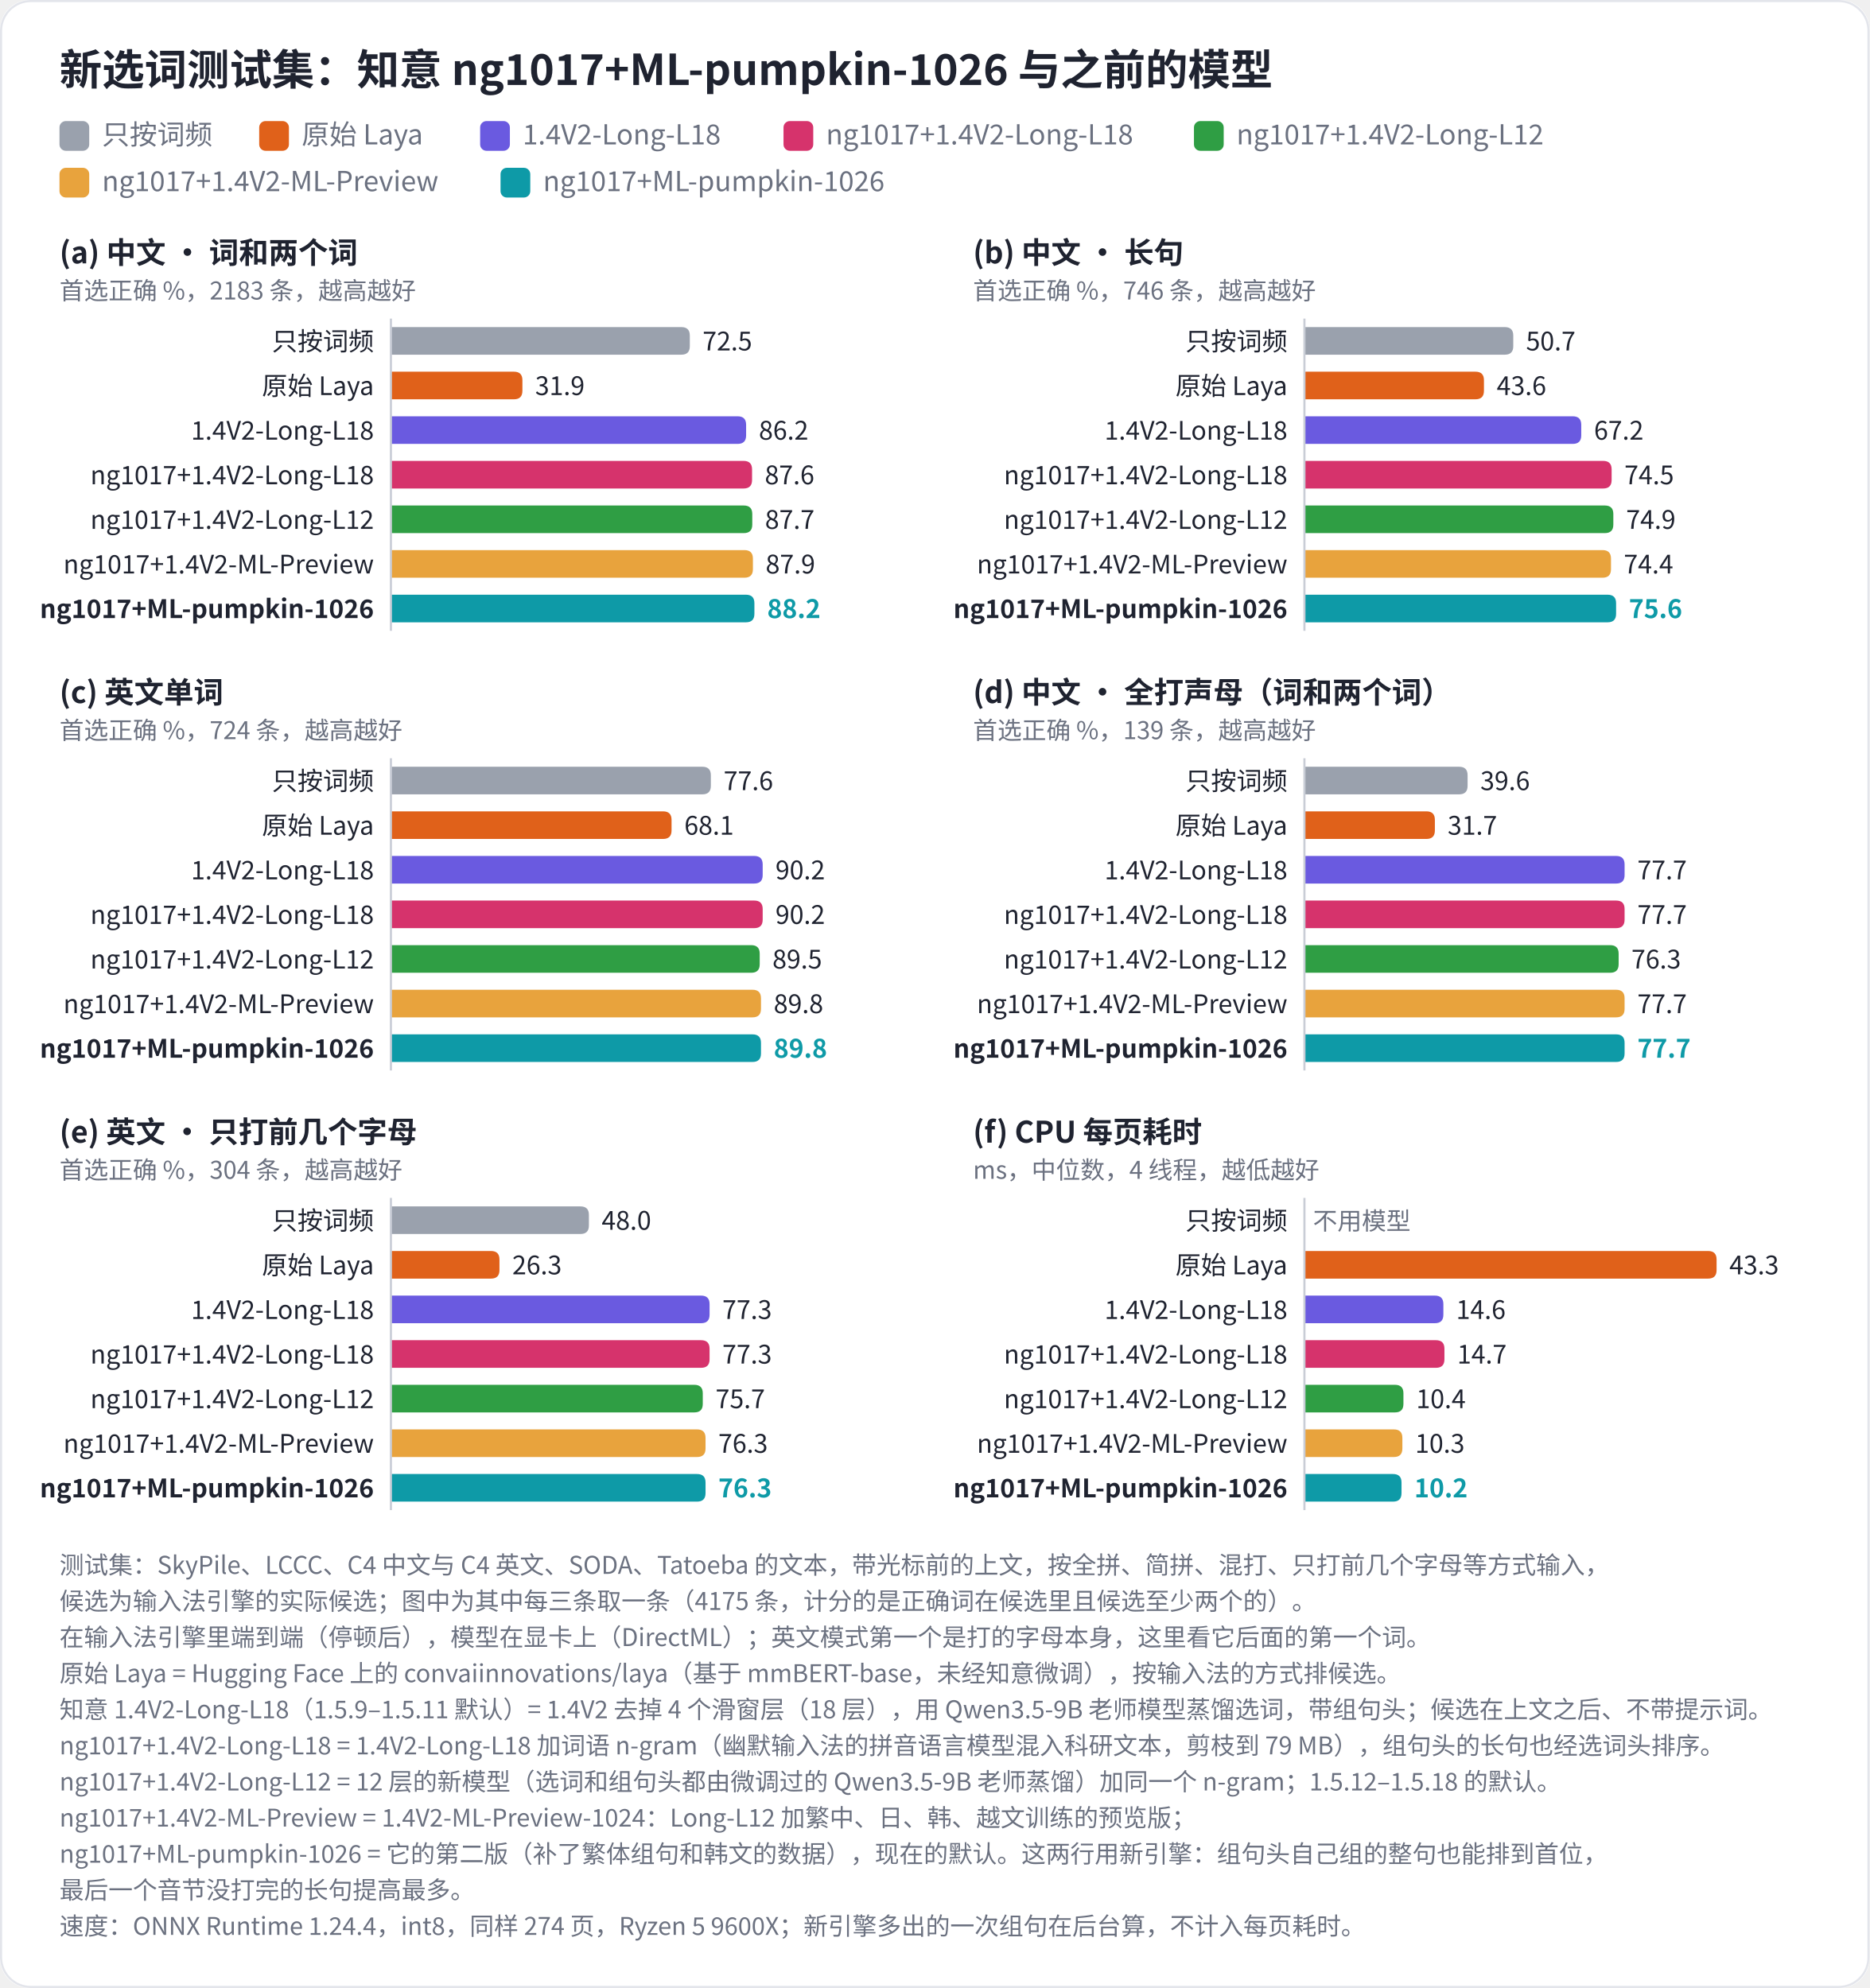
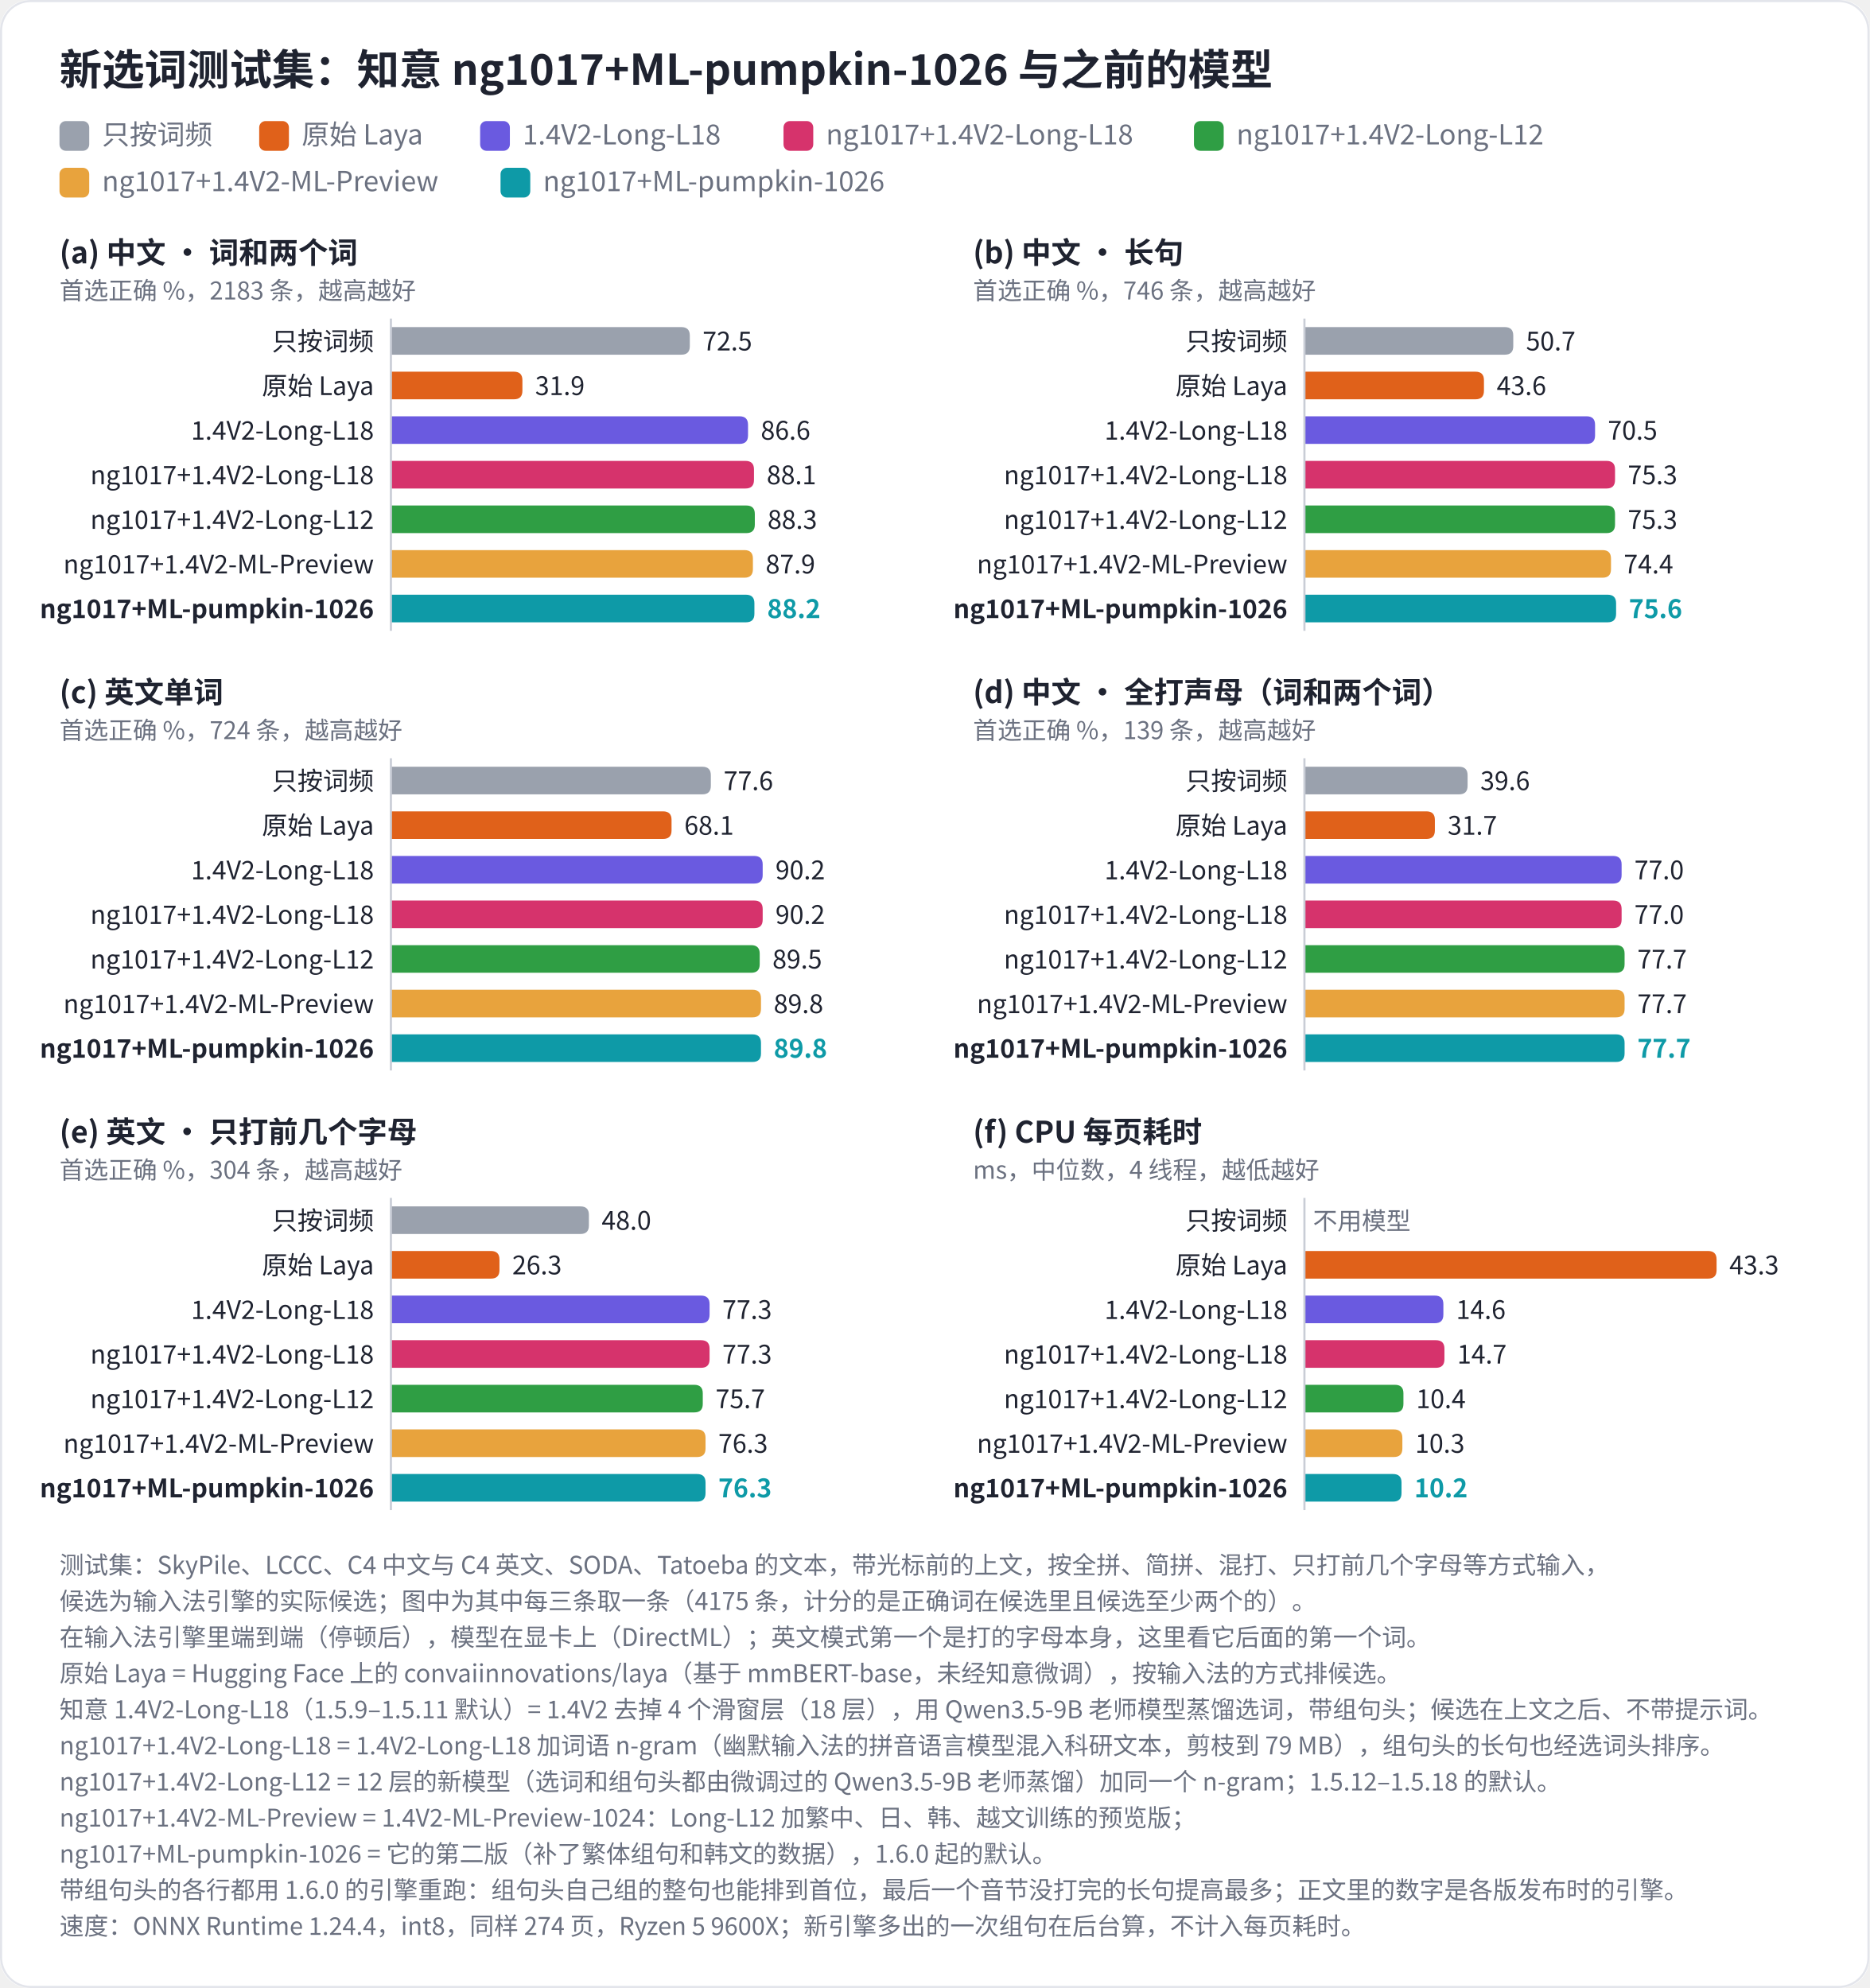
<svg xmlns="http://www.w3.org/2000/svg" width="880" height="936" viewBox="0 0 880 936" font-family="'Microsoft YaHei','PingFang SC','Noto Sans CJK SC','Segoe UI',sans-serif">
  <rect width="880" height="936" rx="14" fill="#FFFFFF" />
  <rect x="0.5" y="0.5" width="879" height="935" rx="14" fill="none" stroke="#E3E5EB" />
  <text x="28" y="40" font-size="20" font-weight="700" fill="#1F2330">新选词测试集：知意 ng1017+ML-pumpkin-1026 与之前的模型</text>
  <rect x="28" y="57" width="14" height="14" rx="3" fill="#9AA1AD" />
  <text x="48" y="68" font-size="13" fill="#6B7180">只按词频</text>
  <rect x="122" y="57" width="14" height="14" rx="3" fill="#E0611A" />
  <text x="142" y="68" font-size="13" fill="#6B7180">原始 Laya</text>
  <rect x="226.0" y="57" width="14" height="14" rx="3" fill="#6A5AE0" />
  <text x="246.0" y="68" font-size="13" fill="#6B7180">1.4V2-Long-L18</text>
  <rect x="368.8" y="57" width="14" height="14" rx="3" fill="#D6336C" />
  <text x="388.8" y="68" font-size="13" fill="#6B7180">ng1017+1.4V2-Long-L18</text>
  <rect x="562.0" y="57" width="14" height="14" rx="3" fill="#2F9E44" />
  <text x="582.0" y="68" font-size="13" fill="#6B7180">ng1017+1.4V2-Long-L12</text>
  <rect x="28" y="79" width="14" height="14" rx="3" fill="#E8A33D" />
  <text x="48" y="90" font-size="13" fill="#6B7180">ng1017+1.4V2-ML-Preview</text>
  <rect x="235.6" y="79" width="14" height="14" rx="3" fill="#0E9AA7" />
  <text x="255.6" y="90" font-size="13" fill="#6B7180">ng1017+ML-pumpkin-1026</text>
  <text x="28" y="124" font-size="14" font-weight="700" fill="#1F2330">(a) 中文 · 词和两个词</text>
  <text x="28" y="141" font-size="11.5" fill="#6B7180">首选正确 %，2183 条，越高越好</text>
  <text x="176" y="165" font-size="12" text-anchor="end" font-weight="400" fill="#1F2330">只按词频</text>
  <path d="M184,154 H320.7 Q324.7,154 324.7,158.0 V163.0 Q324.7,167 320.7,167 H184 Z" fill="#9AA1AD" />
  <text x="330.7" y="165" font-size="12" font-weight="400" fill="#1F2330">72.5</text>
  <text x="176" y="186" font-size="12" text-anchor="end" font-weight="400" fill="#1F2330">原始 Laya</text>
  <path d="M184,175 H241.9 Q245.9,175 245.9,179.0 V184.0 Q245.9,188 241.9,188 H184 Z" fill="#E0611A" />
  <text x="251.9" y="186" font-size="12" font-weight="400" fill="#1F2330">31.9</text>
  <text x="176" y="207" font-size="12" text-anchor="end" font-weight="400" fill="#1F2330">1.4V2-Long-L18</text>
-   <path d="M184,196 H347.2 Q351.2,196 351.2,200.0 V205.0 Q351.2,209 347.2,209 H184 Z" fill="#6A5AE0" />
-   <text x="357.2" y="207" font-size="12" font-weight="400" fill="#1F2330">86.2</text>
+   <path d="M184,196 H348.1 Q352.1,196 352.1,200.0 V205.0 Q352.1,209 348.1,209 H184 Z" fill="#6A5AE0" />
+   <text x="358.1" y="207" font-size="12" font-weight="400" fill="#1F2330">86.6</text>
  <text x="176" y="228" font-size="12" text-anchor="end" font-weight="400" fill="#1F2330">ng1017+1.4V2-Long-L18</text>
-   <path d="M184,217 H350.0 Q354.0,217 354.0,221.0 V226.0 Q354.0,230 350.0,230 H184 Z" fill="#D6336C" />
-   <text x="360.0" y="228" font-size="12" font-weight="400" fill="#1F2330">87.6</text>
+   <path d="M184,217 H350.9 Q354.9,217 354.9,221.0 V226.0 Q354.9,230 350.9,230 H184 Z" fill="#D6336C" />
+   <text x="360.9" y="228" font-size="12" font-weight="400" fill="#1F2330">88.1</text>
  <text x="176" y="249" font-size="12" text-anchor="end" font-weight="400" fill="#1F2330">ng1017+1.4V2-Long-L12</text>
-   <path d="M184,238 H350.1 Q354.1,238 354.1,242.0 V247.0 Q354.1,251 350.1,251 H184 Z" fill="#2F9E44" />
-   <text x="360.1" y="249" font-size="12" font-weight="400" fill="#1F2330">87.7</text>
+   <path d="M184,238 H351.3 Q355.3,238 355.3,242.0 V247.0 Q355.3,251 351.3,251 H184 Z" fill="#2F9E44" />
+   <text x="361.3" y="249" font-size="12" font-weight="400" fill="#1F2330">88.3</text>
  <text x="176" y="270" font-size="12" text-anchor="end" font-weight="400" fill="#1F2330">ng1017+1.4V2-ML-Preview</text>
  <path d="M184,259 H350.4 Q354.4,259 354.4,263.0 V268.0 Q354.4,272 350.4,272 H184 Z" fill="#E8A33D" />
  <text x="360.4" y="270" font-size="12" font-weight="400" fill="#1F2330">87.9</text>
  <text x="176" y="291" font-size="12" text-anchor="end" font-weight="700" fill="#1F2330">ng1017+ML-pumpkin-1026</text>
  <path d="M184,280 H351.1 Q355.1,280 355.1,284.0 V289.0 Q355.1,293 351.1,293 H184 Z" fill="#0E9AA7" />
  <text x="361.1" y="291" font-size="12" font-weight="700" fill="#0E9AA7">88.2</text>
  <line x1="184" y1="150" x2="184" y2="297" stroke="#C9CDD6" />
  <text x="458" y="124" font-size="14" font-weight="700" fill="#1F2330">(b) 中文 · 长句</text>
  <text x="458" y="141" font-size="11.5" fill="#6B7180">首选正确 %，746 条，越高越好</text>
  <text x="606" y="165" font-size="12" text-anchor="end" font-weight="400" fill="#1F2330">只按词频</text>
  <path d="M614,154 H708.3 Q712.3,154 712.3,158.0 V163.0 Q712.3,167 708.3,167 H614 Z" fill="#9AA1AD" />
  <text x="718.3" y="165" font-size="12" font-weight="400" fill="#1F2330">50.7</text>
  <text x="606" y="186" font-size="12" text-anchor="end" font-weight="400" fill="#1F2330">原始 Laya</text>
  <path d="M614,175 H694.5 Q698.5,175 698.5,179.0 V184.0 Q698.5,188 694.5,188 H614 Z" fill="#E0611A" />
  <text x="704.5" y="186" font-size="12" font-weight="400" fill="#1F2330">43.6</text>
  <text x="606" y="207" font-size="12" text-anchor="end" font-weight="400" fill="#1F2330">1.4V2-Long-L18</text>
-   <path d="M614,196 H740.3 Q744.3,196 744.3,200.0 V205.0 Q744.3,209 740.3,209 H614 Z" fill="#6A5AE0" />
-   <text x="750.3" y="207" font-size="12" font-weight="400" fill="#1F2330">67.2</text>
+   <path d="M614,196 H746.8 Q750.8,196 750.8,200.0 V205.0 Q750.8,209 746.8,209 H614 Z" fill="#6A5AE0" />
+   <text x="756.8" y="207" font-size="12" font-weight="400" fill="#1F2330">70.5</text>
  <text x="606" y="228" font-size="12" text-anchor="end" font-weight="400" fill="#1F2330">ng1017+1.4V2-Long-L18</text>
-   <path d="M614,217 H754.6 Q758.6,217 758.6,221.0 V226.0 Q758.6,230 754.6,230 H614 Z" fill="#D6336C" />
-   <text x="764.6" y="228" font-size="12" font-weight="400" fill="#1F2330">74.5</text>
+   <path d="M614,217 H756.2 Q760.2,217 760.2,221.0 V226.0 Q760.2,230 756.2,230 H614 Z" fill="#D6336C" />
+   <text x="766.2" y="228" font-size="12" font-weight="400" fill="#1F2330">75.3</text>
  <text x="606" y="249" font-size="12" text-anchor="end" font-weight="400" fill="#1F2330">ng1017+1.4V2-Long-L12</text>
-   <path d="M614,238 H755.4 Q759.4,238 759.4,242.0 V247.0 Q759.4,251 755.4,251 H614 Z" fill="#2F9E44" />
-   <text x="765.4" y="249" font-size="12" font-weight="400" fill="#1F2330">74.9</text>
+   <path d="M614,238 H756.2 Q760.2,238 760.2,242.0 V247.0 Q760.2,251 756.2,251 H614 Z" fill="#2F9E44" />
+   <text x="766.2" y="249" font-size="12" font-weight="400" fill="#1F2330">75.3</text>
  <text x="606" y="270" font-size="12" text-anchor="end" font-weight="400" fill="#1F2330">ng1017+1.4V2-ML-Preview</text>
  <path d="M614,259 H754.3 Q758.3,259 758.3,263.0 V268.0 Q758.3,272 754.3,272 H614 Z" fill="#E8A33D" />
  <text x="764.3" y="270" font-size="12" font-weight="400" fill="#1F2330">74.4</text>
  <text x="606" y="291" font-size="12" text-anchor="end" font-weight="700" fill="#1F2330">ng1017+ML-pumpkin-1026</text>
  <path d="M614,280 H756.7 Q760.7,280 760.7,284.0 V289.0 Q760.7,293 756.7,293 H614 Z" fill="#0E9AA7" />
  <text x="766.7" y="291" font-size="12" font-weight="700" fill="#0E9AA7">75.6</text>
  <line x1="614" y1="150" x2="614" y2="297" stroke="#C9CDD6" />
  <text x="28" y="331" font-size="14" font-weight="700" fill="#1F2330">(c) 英文单词</text>
  <text x="28" y="348" font-size="11.5" fill="#6B7180">首选正确 %，724 条，越高越好</text>
  <text x="176" y="372" font-size="12" text-anchor="end" font-weight="400" fill="#1F2330">只按词频</text>
  <path d="M184,361 H330.6 Q334.6,361 334.6,365.0 V370.0 Q334.6,374 330.6,374 H184 Z" fill="#9AA1AD" />
  <text x="340.6" y="372" font-size="12" font-weight="400" fill="#1F2330">77.6</text>
  <text x="176" y="393" font-size="12" text-anchor="end" font-weight="400" fill="#1F2330">原始 Laya</text>
  <path d="M184,382 H312.1 Q316.1,382 316.1,386.0 V391.0 Q316.1,395 312.1,395 H184 Z" fill="#E0611A" />
  <text x="322.1" y="393" font-size="12" font-weight="400" fill="#1F2330">68.1</text>
  <text x="176" y="414" font-size="12" text-anchor="end" font-weight="400" fill="#1F2330">1.4V2-Long-L18</text>
  <path d="M184,403 H355.0 Q359.0,403 359.0,407.0 V412.0 Q359.0,416 355.0,416 H184 Z" fill="#6A5AE0" />
  <text x="365.0" y="414" font-size="12" font-weight="400" fill="#1F2330">90.2</text>
  <text x="176" y="435" font-size="12" text-anchor="end" font-weight="400" fill="#1F2330">ng1017+1.4V2-Long-L18</text>
  <path d="M184,424 H355.0 Q359.0,424 359.0,428.0 V433.0 Q359.0,437 355.0,437 H184 Z" fill="#D6336C" />
  <text x="365.0" y="435" font-size="12" font-weight="400" fill="#1F2330">90.2</text>
  <text x="176" y="456" font-size="12" text-anchor="end" font-weight="400" fill="#1F2330">ng1017+1.4V2-Long-L12</text>
  <path d="M184,445 H353.6 Q357.6,445 357.6,449.0 V454.0 Q357.6,458 353.6,458 H184 Z" fill="#2F9E44" />
  <text x="363.6" y="456" font-size="12" font-weight="400" fill="#1F2330">89.5</text>
  <text x="176" y="477" font-size="12" text-anchor="end" font-weight="400" fill="#1F2330">ng1017+1.4V2-ML-Preview</text>
  <path d="M184,466 H354.2 Q358.2,466 358.2,470.0 V475.0 Q358.2,479 354.2,479 H184 Z" fill="#E8A33D" />
  <text x="364.2" y="477" font-size="12" font-weight="400" fill="#1F2330">89.8</text>
  <text x="176" y="498" font-size="12" text-anchor="end" font-weight="700" fill="#1F2330">ng1017+ML-pumpkin-1026</text>
  <path d="M184,487 H354.2 Q358.2,487 358.2,491.0 V496.0 Q358.2,500 354.2,500 H184 Z" fill="#0E9AA7" />
  <text x="364.2" y="498" font-size="12" font-weight="700" fill="#0E9AA7">89.8</text>
  <line x1="184" y1="357" x2="184" y2="504" stroke="#C9CDD6" />
  <text x="458" y="331" font-size="14" font-weight="700" fill="#1F2330">(d) 中文 · 全打声母（词和两个词）</text>
  <text x="458" y="348" font-size="11.5" fill="#6B7180">首选正确 %，139 条，越高越好</text>
  <text x="606" y="372" font-size="12" text-anchor="end" font-weight="400" fill="#1F2330">只按词频</text>
  <path d="M614,361 H686.8 Q690.8,361 690.8,365.0 V370.0 Q690.8,374 686.8,374 H614 Z" fill="#9AA1AD" />
  <text x="696.8" y="372" font-size="12" font-weight="400" fill="#1F2330">39.6</text>
  <text x="606" y="393" font-size="12" text-anchor="end" font-weight="400" fill="#1F2330">原始 Laya</text>
  <path d="M614,382 H671.4 Q675.4,382 675.4,386.0 V391.0 Q675.4,395 671.4,395 H614 Z" fill="#E0611A" />
  <text x="681.4" y="393" font-size="12" font-weight="400" fill="#1F2330">31.7</text>
  <text x="606" y="414" font-size="12" text-anchor="end" font-weight="400" fill="#1F2330">1.4V2-Long-L18</text>
-   <path d="M614,403 H760.7 Q764.7,403 764.7,407.0 V412.0 Q764.7,416 760.7,416 H614 Z" fill="#6A5AE0" />
-   <text x="770.7" y="414" font-size="12" font-weight="400" fill="#1F2330">77.7</text>
+   <path d="M614,403 H759.3 Q763.3,403 763.3,407.0 V412.0 Q763.3,416 759.3,416 H614 Z" fill="#6A5AE0" />
+   <text x="769.3" y="414" font-size="12" font-weight="400" fill="#1F2330">77.0</text>
  <text x="606" y="435" font-size="12" text-anchor="end" font-weight="400" fill="#1F2330">ng1017+1.4V2-Long-L18</text>
-   <path d="M614,424 H760.7 Q764.7,424 764.7,428.0 V433.0 Q764.7,437 760.7,437 H614 Z" fill="#D6336C" />
-   <text x="770.7" y="435" font-size="12" font-weight="400" fill="#1F2330">77.7</text>
+   <path d="M614,424 H759.3 Q763.3,424 763.3,428.0 V433.0 Q763.3,437 759.3,437 H614 Z" fill="#D6336C" />
+   <text x="769.3" y="435" font-size="12" font-weight="400" fill="#1F2330">77.0</text>
  <text x="606" y="456" font-size="12" text-anchor="end" font-weight="400" fill="#1F2330">ng1017+1.4V2-Long-L12</text>
-   <path d="M614,445 H757.9 Q761.9,445 761.9,449.0 V454.0 Q761.9,458 757.9,458 H614 Z" fill="#2F9E44" />
-   <text x="767.9" y="456" font-size="12" font-weight="400" fill="#1F2330">76.3</text>
+   <path d="M614,445 H760.7 Q764.7,445 764.7,449.0 V454.0 Q764.7,458 760.7,458 H614 Z" fill="#2F9E44" />
+   <text x="770.7" y="456" font-size="12" font-weight="400" fill="#1F2330">77.7</text>
  <text x="606" y="477" font-size="12" text-anchor="end" font-weight="400" fill="#1F2330">ng1017+1.4V2-ML-Preview</text>
  <path d="M614,466 H760.7 Q764.7,466 764.7,470.0 V475.0 Q764.7,479 760.7,479 H614 Z" fill="#E8A33D" />
  <text x="770.7" y="477" font-size="12" font-weight="400" fill="#1F2330">77.7</text>
  <text x="606" y="498" font-size="12" text-anchor="end" font-weight="700" fill="#1F2330">ng1017+ML-pumpkin-1026</text>
  <path d="M614,487 H760.7 Q764.7,487 764.7,491.0 V496.0 Q764.7,500 760.7,500 H614 Z" fill="#0E9AA7" />
  <text x="770.7" y="498" font-size="12" font-weight="700" fill="#0E9AA7">77.7</text>
  <line x1="614" y1="357" x2="614" y2="504" stroke="#C9CDD6" />
  <text x="28" y="538" font-size="14" font-weight="700" fill="#1F2330">(e) 英文 · 只打前几个字母</text>
  <text x="28" y="555" font-size="11.5" fill="#6B7180">首选正确 %，304 条，越高越好</text>
  <text x="176" y="579" font-size="12" text-anchor="end" font-weight="400" fill="#1F2330">只按词频</text>
  <path d="M184,568 H273.2 Q277.2,568 277.2,572.0 V577.0 Q277.2,581 273.2,581 H184 Z" fill="#9AA1AD" />
  <text x="283.2" y="579" font-size="12" font-weight="400" fill="#1F2330">48.0</text>
  <text x="176" y="600" font-size="12" text-anchor="end" font-weight="400" fill="#1F2330">原始 Laya</text>
  <path d="M184,589 H231.1 Q235.1,589 235.1,593.0 V598.0 Q235.1,602 231.1,602 H184 Z" fill="#E0611A" />
  <text x="241.1" y="600" font-size="12" font-weight="400" fill="#1F2330">26.3</text>
  <text x="176" y="621" font-size="12" text-anchor="end" font-weight="400" fill="#1F2330">1.4V2-Long-L18</text>
  <path d="M184,610 H330.0 Q334.0,610 334.0,614.0 V619.0 Q334.0,623 330.0,623 H184 Z" fill="#6A5AE0" />
  <text x="340.0" y="621" font-size="12" font-weight="400" fill="#1F2330">77.3</text>
  <text x="176" y="642" font-size="12" text-anchor="end" font-weight="400" fill="#1F2330">ng1017+1.4V2-Long-L18</text>
  <path d="M184,631 H330.0 Q334.0,631 334.0,635.0 V640.0 Q334.0,644 330.0,644 H184 Z" fill="#D6336C" />
  <text x="340.0" y="642" font-size="12" font-weight="400" fill="#1F2330">77.3</text>
  <text x="176" y="663" font-size="12" text-anchor="end" font-weight="400" fill="#1F2330">ng1017+1.4V2-Long-L12</text>
  <path d="M184,652 H326.8 Q330.8,652 330.8,656.0 V661.0 Q330.8,665 326.8,665 H184 Z" fill="#2F9E44" />
  <text x="336.8" y="663" font-size="12" font-weight="400" fill="#1F2330">75.7</text>
  <text x="176" y="684" font-size="12" text-anchor="end" font-weight="400" fill="#1F2330">ng1017+1.4V2-ML-Preview</text>
  <path d="M184,673 H328.1 Q332.1,673 332.1,677.0 V682.0 Q332.1,686 328.1,686 H184 Z" fill="#E8A33D" />
  <text x="338.1" y="684" font-size="12" font-weight="400" fill="#1F2330">76.3</text>
  <text x="176" y="705" font-size="12" text-anchor="end" font-weight="700" fill="#1F2330">ng1017+ML-pumpkin-1026</text>
  <path d="M184,694 H328.1 Q332.1,694 332.1,698.0 V703.0 Q332.1,707 328.1,707 H184 Z" fill="#0E9AA7" />
  <text x="338.1" y="705" font-size="12" font-weight="700" fill="#0E9AA7">76.3</text>
  <line x1="184" y1="564" x2="184" y2="711" stroke="#C9CDD6" />
  <text x="458" y="538" font-size="14" font-weight="700" fill="#1F2330">(f) CPU 每页耗时</text>
  <text x="458" y="555" font-size="11.5" fill="#6B7180">ms，中位数，4 线程，越低越好</text>
  <text x="606" y="579" font-size="12" text-anchor="end" font-weight="400" fill="#1F2330">只按词频</text>
  <text x="618" y="579" font-size="11.5" fill="#6B7180">不用模型</text>
  <text x="606" y="600" font-size="12" text-anchor="end" font-weight="400" fill="#1F2330">原始 Laya</text>
  <path d="M614,589 H804.0 Q808.0,589 808.0,593.0 V598.0 Q808.0,602 804.0,602 H614 Z" fill="#E0611A" />
  <text x="814.0" y="600" font-size="12" font-weight="400" fill="#1F2330">43.3</text>
  <text x="606" y="621" font-size="12" text-anchor="end" font-weight="400" fill="#1F2330">1.4V2-Long-L18</text>
  <path d="M614,610 H675.4 Q679.4,610 679.4,614.0 V619.0 Q679.4,623 675.4,623 H614 Z" fill="#6A5AE0" />
  <text x="685.4" y="621" font-size="12" font-weight="400" fill="#1F2330">14.6</text>
  <text x="606" y="642" font-size="12" text-anchor="end" font-weight="400" fill="#1F2330">ng1017+1.4V2-Long-L18</text>
  <path d="M614,631 H675.9 Q679.9,631 679.9,635.0 V640.0 Q679.9,644 675.9,644 H614 Z" fill="#D6336C" />
  <text x="685.9" y="642" font-size="12" font-weight="400" fill="#1F2330">14.7</text>
  <text x="606" y="663" font-size="12" text-anchor="end" font-weight="400" fill="#1F2330">ng1017+1.4V2-Long-L12</text>
  <path d="M614,652 H656.6 Q660.6,652 660.6,656.0 V661.0 Q660.6,665 656.6,665 H614 Z" fill="#2F9E44" />
  <text x="666.6" y="663" font-size="12" font-weight="400" fill="#1F2330">10.4</text>
  <text x="606" y="684" font-size="12" text-anchor="end" font-weight="400" fill="#1F2330">ng1017+1.4V2-ML-Preview</text>
  <path d="M614,673 H656.1 Q660.1,673 660.1,677.0 V682.0 Q660.1,686 656.1,686 H614 Z" fill="#E8A33D" />
  <text x="666.1" y="684" font-size="12" font-weight="400" fill="#1F2330">10.3</text>
  <text x="606" y="705" font-size="12" text-anchor="end" font-weight="700" fill="#1F2330">ng1017+ML-pumpkin-1026</text>
  <path d="M614,694 H655.7 Q659.7,694 659.7,698.0 V703.0 Q659.7,707 655.7,707 H614 Z" fill="#0E9AA7" />
  <text x="665.7" y="705" font-size="12" font-weight="700" fill="#0E9AA7">10.2</text>
  <line x1="614" y1="564" x2="614" y2="711" stroke="#C9CDD6" />
  <text x="28" y="741" font-size="11.5" fill="#6B7180">测试集：SkyPile、LCCC、C4 中文与 C4 英文、SODA、Tatoeba 的文本，带光标前的上文，按全拼、简拼、混打、只打前几个字母等方式输入，</text>
  <text x="28" y="758" font-size="11.5" fill="#6B7180">候选为输入法引擎的实际候选；图中为其中每三条取一条（4175 条，计分的是正确词在候选里且候选至少两个的）。</text>
  <text x="28" y="775" font-size="11.5" fill="#6B7180">在输入法引擎里端到端（停顿后），模型在显卡上（DirectML）；英文模式第一个是打的字母本身，这里看它后面的第一个词。</text>
  <text x="28" y="792" font-size="11.5" fill="#6B7180">原始 Laya = Hugging Face 上的 convaiinnovations/laya（基于 mmBERT-base，未经知意微调），按输入法的方式排候选。</text>
  <text x="28" y="809" font-size="11.5" fill="#6B7180">知意 1.4V2-Long-L18（1.5.9–1.5.11 默认）= 1.4V2 去掉 4 个滑窗层（18 层），用 Qwen3.5-9B 老师模型蒸馏选词，带组句头；候选在上文之后、不带提示词。</text>
  <text x="28" y="826" font-size="11.5" fill="#6B7180">ng1017+1.4V2-Long-L18 = 1.4V2-Long-L18 加词语 n-gram（幽默输入法的拼音语言模型混入科研文本，剪枝到 79 MB），组句头的长句也经选词头排序。</text>
  <text x="28" y="843" font-size="11.5" fill="#6B7180">ng1017+1.4V2-Long-L12 = 12 层的新模型（选词和组句头都由微调过的 Qwen3.5-9B 老师蒸馏）加同一个 n-gram；1.5.12–1.5.18 的默认。</text>
  <text x="28" y="860" font-size="11.5" fill="#6B7180">ng1017+1.4V2-ML-Preview = 1.4V2-ML-Preview-1024：Long-L12 加繁中、日、韩、越文训练的预览版；</text>
-   <text x="28" y="877" font-size="11.5" fill="#6B7180">ng1017+ML-pumpkin-1026 = 它的第二版（补了繁体组句和韩文的数据），现在的默认。这两行用新引擎：组句头自己组的整句也能排到首位，</text>
-   <text x="28" y="894" font-size="11.5" fill="#6B7180">最后一个音节没打完的长句提高最多。</text>
+   <text x="28" y="877" font-size="11.5" fill="#6B7180">ng1017+ML-pumpkin-1026 = 它的第二版（补了繁体组句和韩文的数据），1.6.0 起的默认。</text>
+   <text x="28" y="894" font-size="11.5" fill="#6B7180">带组句头的各行都用 1.6.0 的引擎重跑：组句头自己组的整句也能排到首位，最后一个音节没打完的长句提高最多；正文里的数字是各版发布时的引擎。</text>
  <text x="28" y="911" font-size="11.5" fill="#6B7180">速度：ONNX Runtime 1.24.4，int8，同样 274 页，Ryzen 5 9600X；新引擎多出的一次组句在后台算，不计入每页耗时。</text>
</svg>
